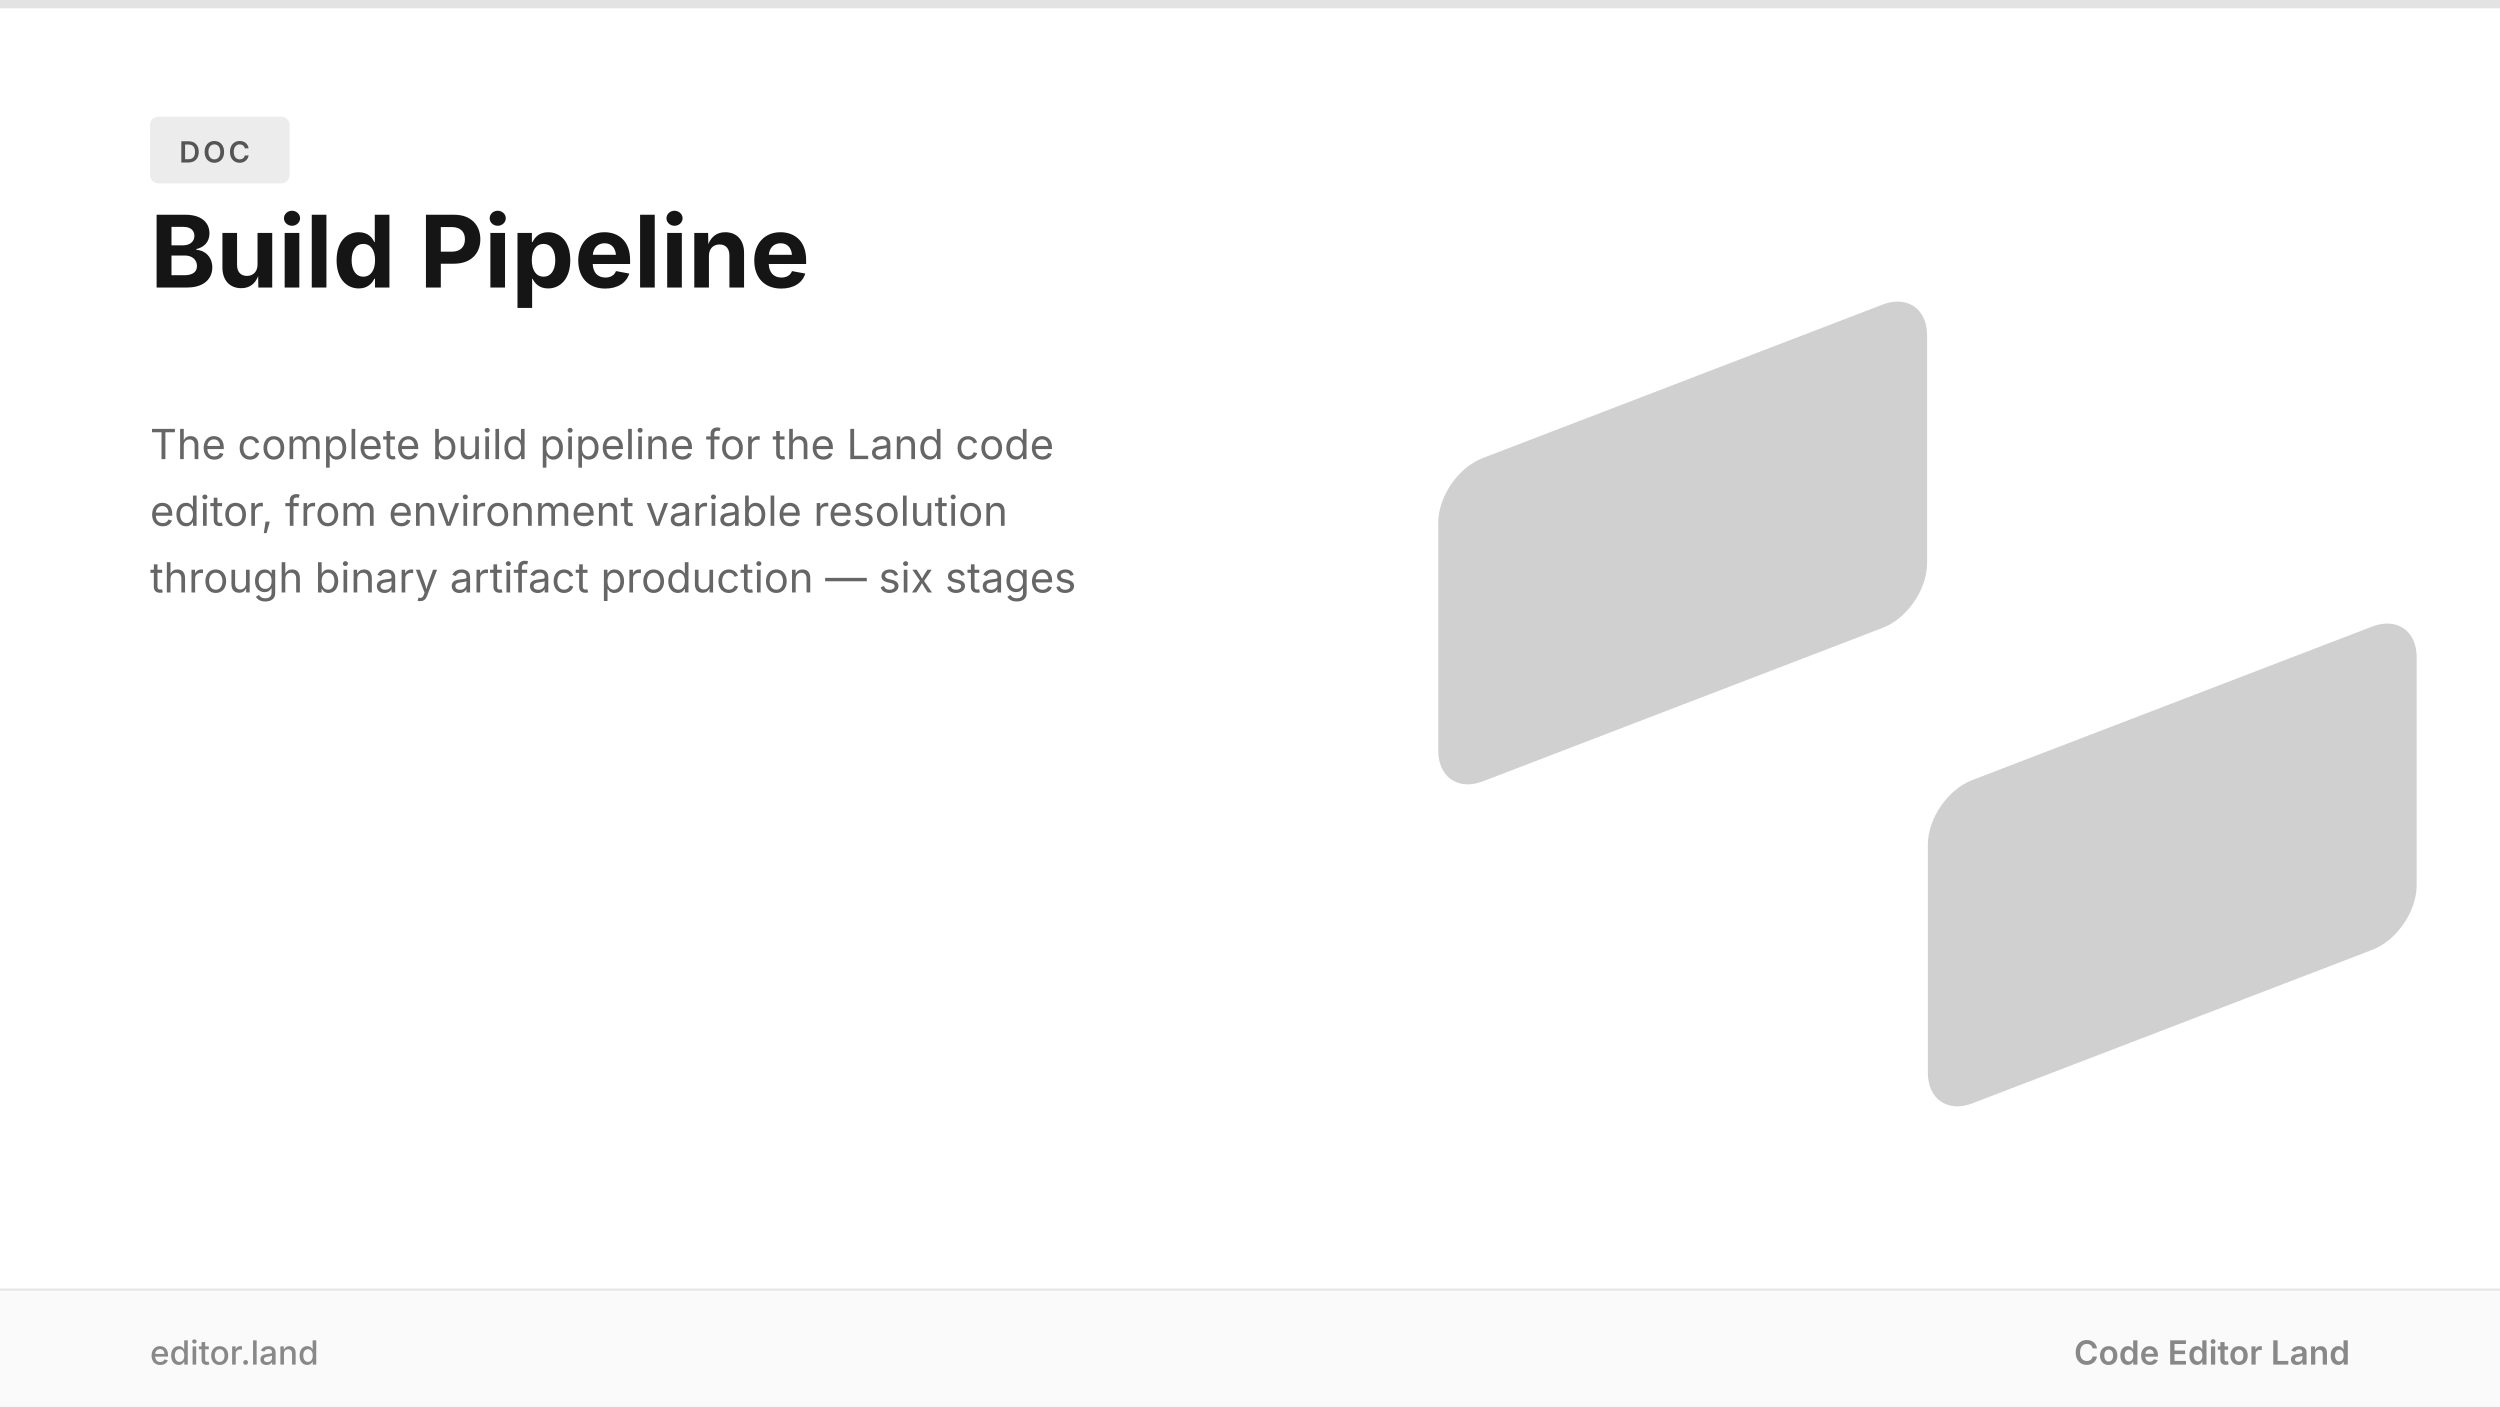
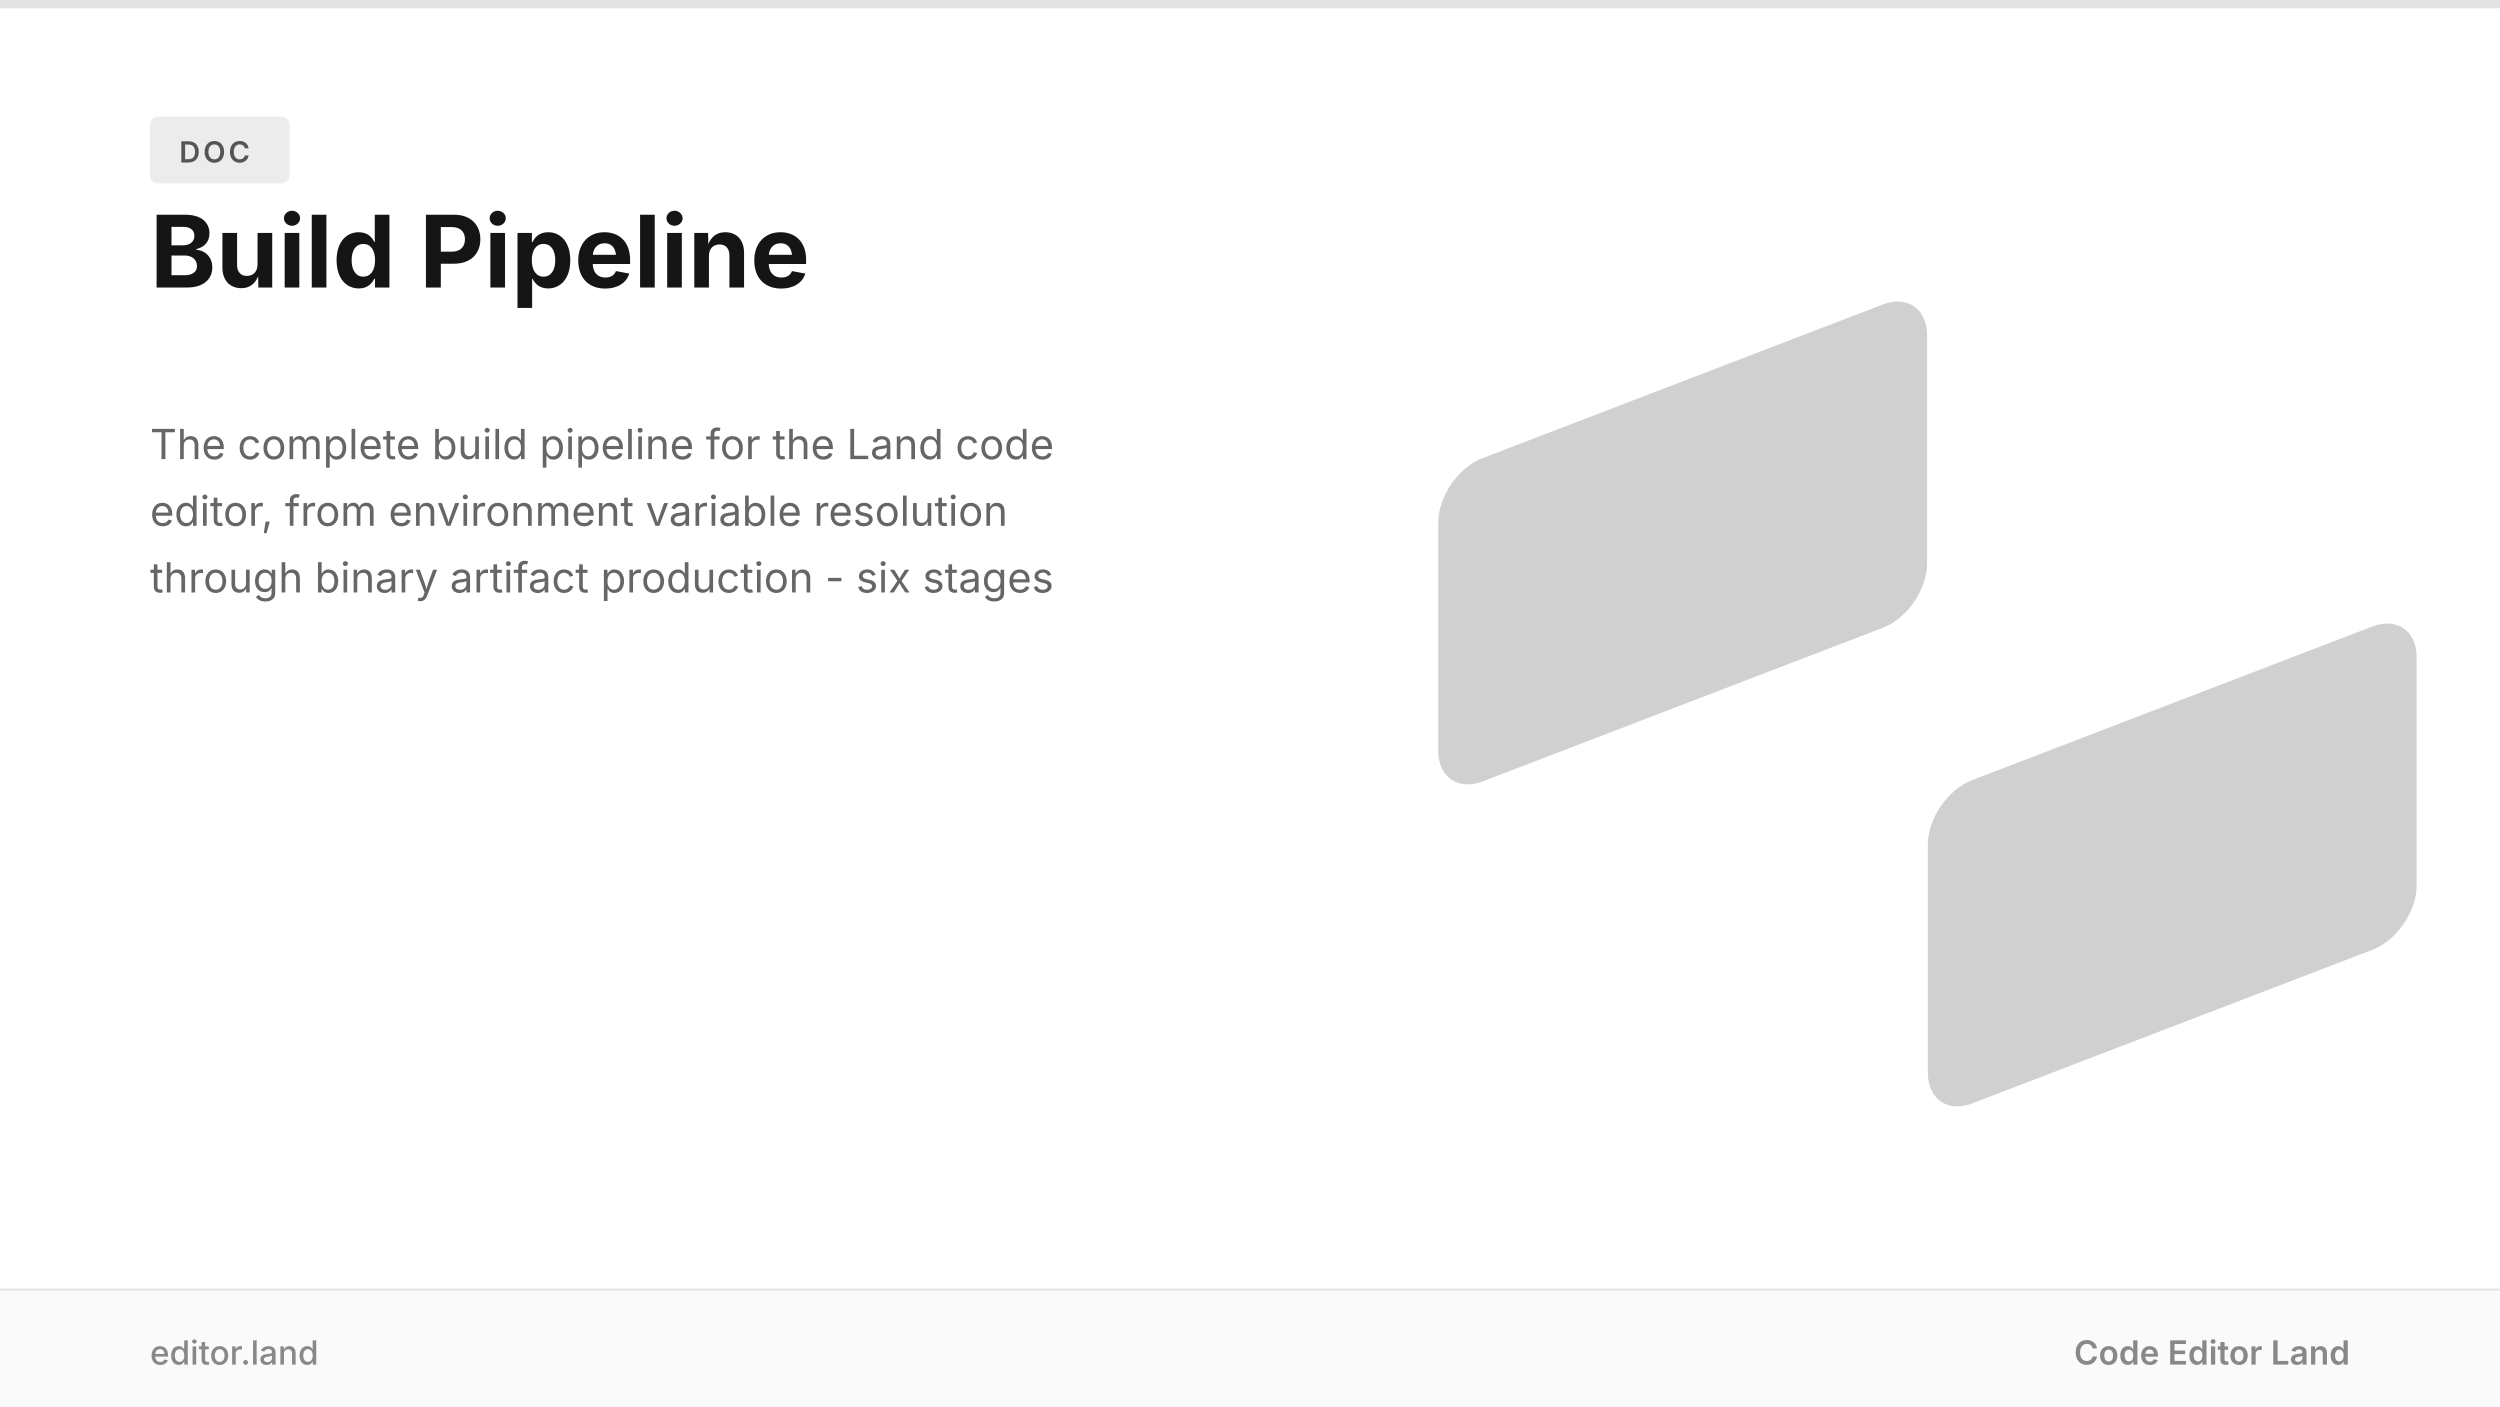
<svg xmlns="http://www.w3.org/2000/svg" width="1200" height="675" viewBox="0 0 1200 675">
  <path fill="#fff" d="M0 0h1200v675H0z" />
  <path fill="#151515" fill-opacity=".12" d="M0 0h1200v4H0z" />
  <rect width="1005.28" height="620.771" fill="#151515" fill-opacity=".2" rx="91.389" transform="matrix(-.2334 .08959 0 .25 925 138)" />
  <rect width="1005.28" height="620.771" fill="#151515" fill-opacity=".2" rx="91.389" transform="matrix(-.2334 .08959 0 .25 1160 292.55)" />
  <rect width="67" height="32" x="72" y="56" fill="#151515" fill-opacity=".08" rx="4" />
  <text x="86" y="78" fill="#555" font-family="system-ui, -apple-system, 'Segoe UI', sans-serif" font-size="14" font-weight="600" letter-spacing=".1em">DOC</text>
  <text x="72" y="138" fill="#151515" font-family="system-ui, -apple-system, 'Segoe UI', sans-serif" font-size="48" font-weight="700">Build Pipeline</text>
  <text x="72" y="220.4" fill="#666" font-family="system-ui, -apple-system, 'Segoe UI', sans-serif" font-size="20" font-weight="400">The complete build pipeline for the Land code</text>
  <text x="72" y="252.4" fill="#666" font-family="system-ui, -apple-system, 'Segoe UI', sans-serif" font-size="20" font-weight="400">editor, from environment variable resolution</text>
-   <text x="72" y="284.4" fill="#666" font-family="system-ui, -apple-system, 'Segoe UI', sans-serif" font-size="20" font-weight="400">through binary artifact production — six stages</text>
+   <text x="72" y="284.4" fill="#666" font-family="system-ui, -apple-system, 'Segoe UI', sans-serif" font-size="20" font-weight="400">through binary artifact production - six stages</text>
  <path fill="#fafafa" d="M0 619h1200v56H0z" />
  <path stroke="#e5e5e5" d="M0 619h1200" />
  <text x="72" y="655" fill="#888" font-family="system-ui, -apple-system, 'Segoe UI', sans-serif" font-size="16" font-weight="500">editor.land</text>
  <text x="1128" y="655" fill="#888" font-family="system-ui, -apple-system, 'Segoe UI', sans-serif" font-size="16" font-weight="600" text-anchor="end">Code Editor Land</text>
</svg>
